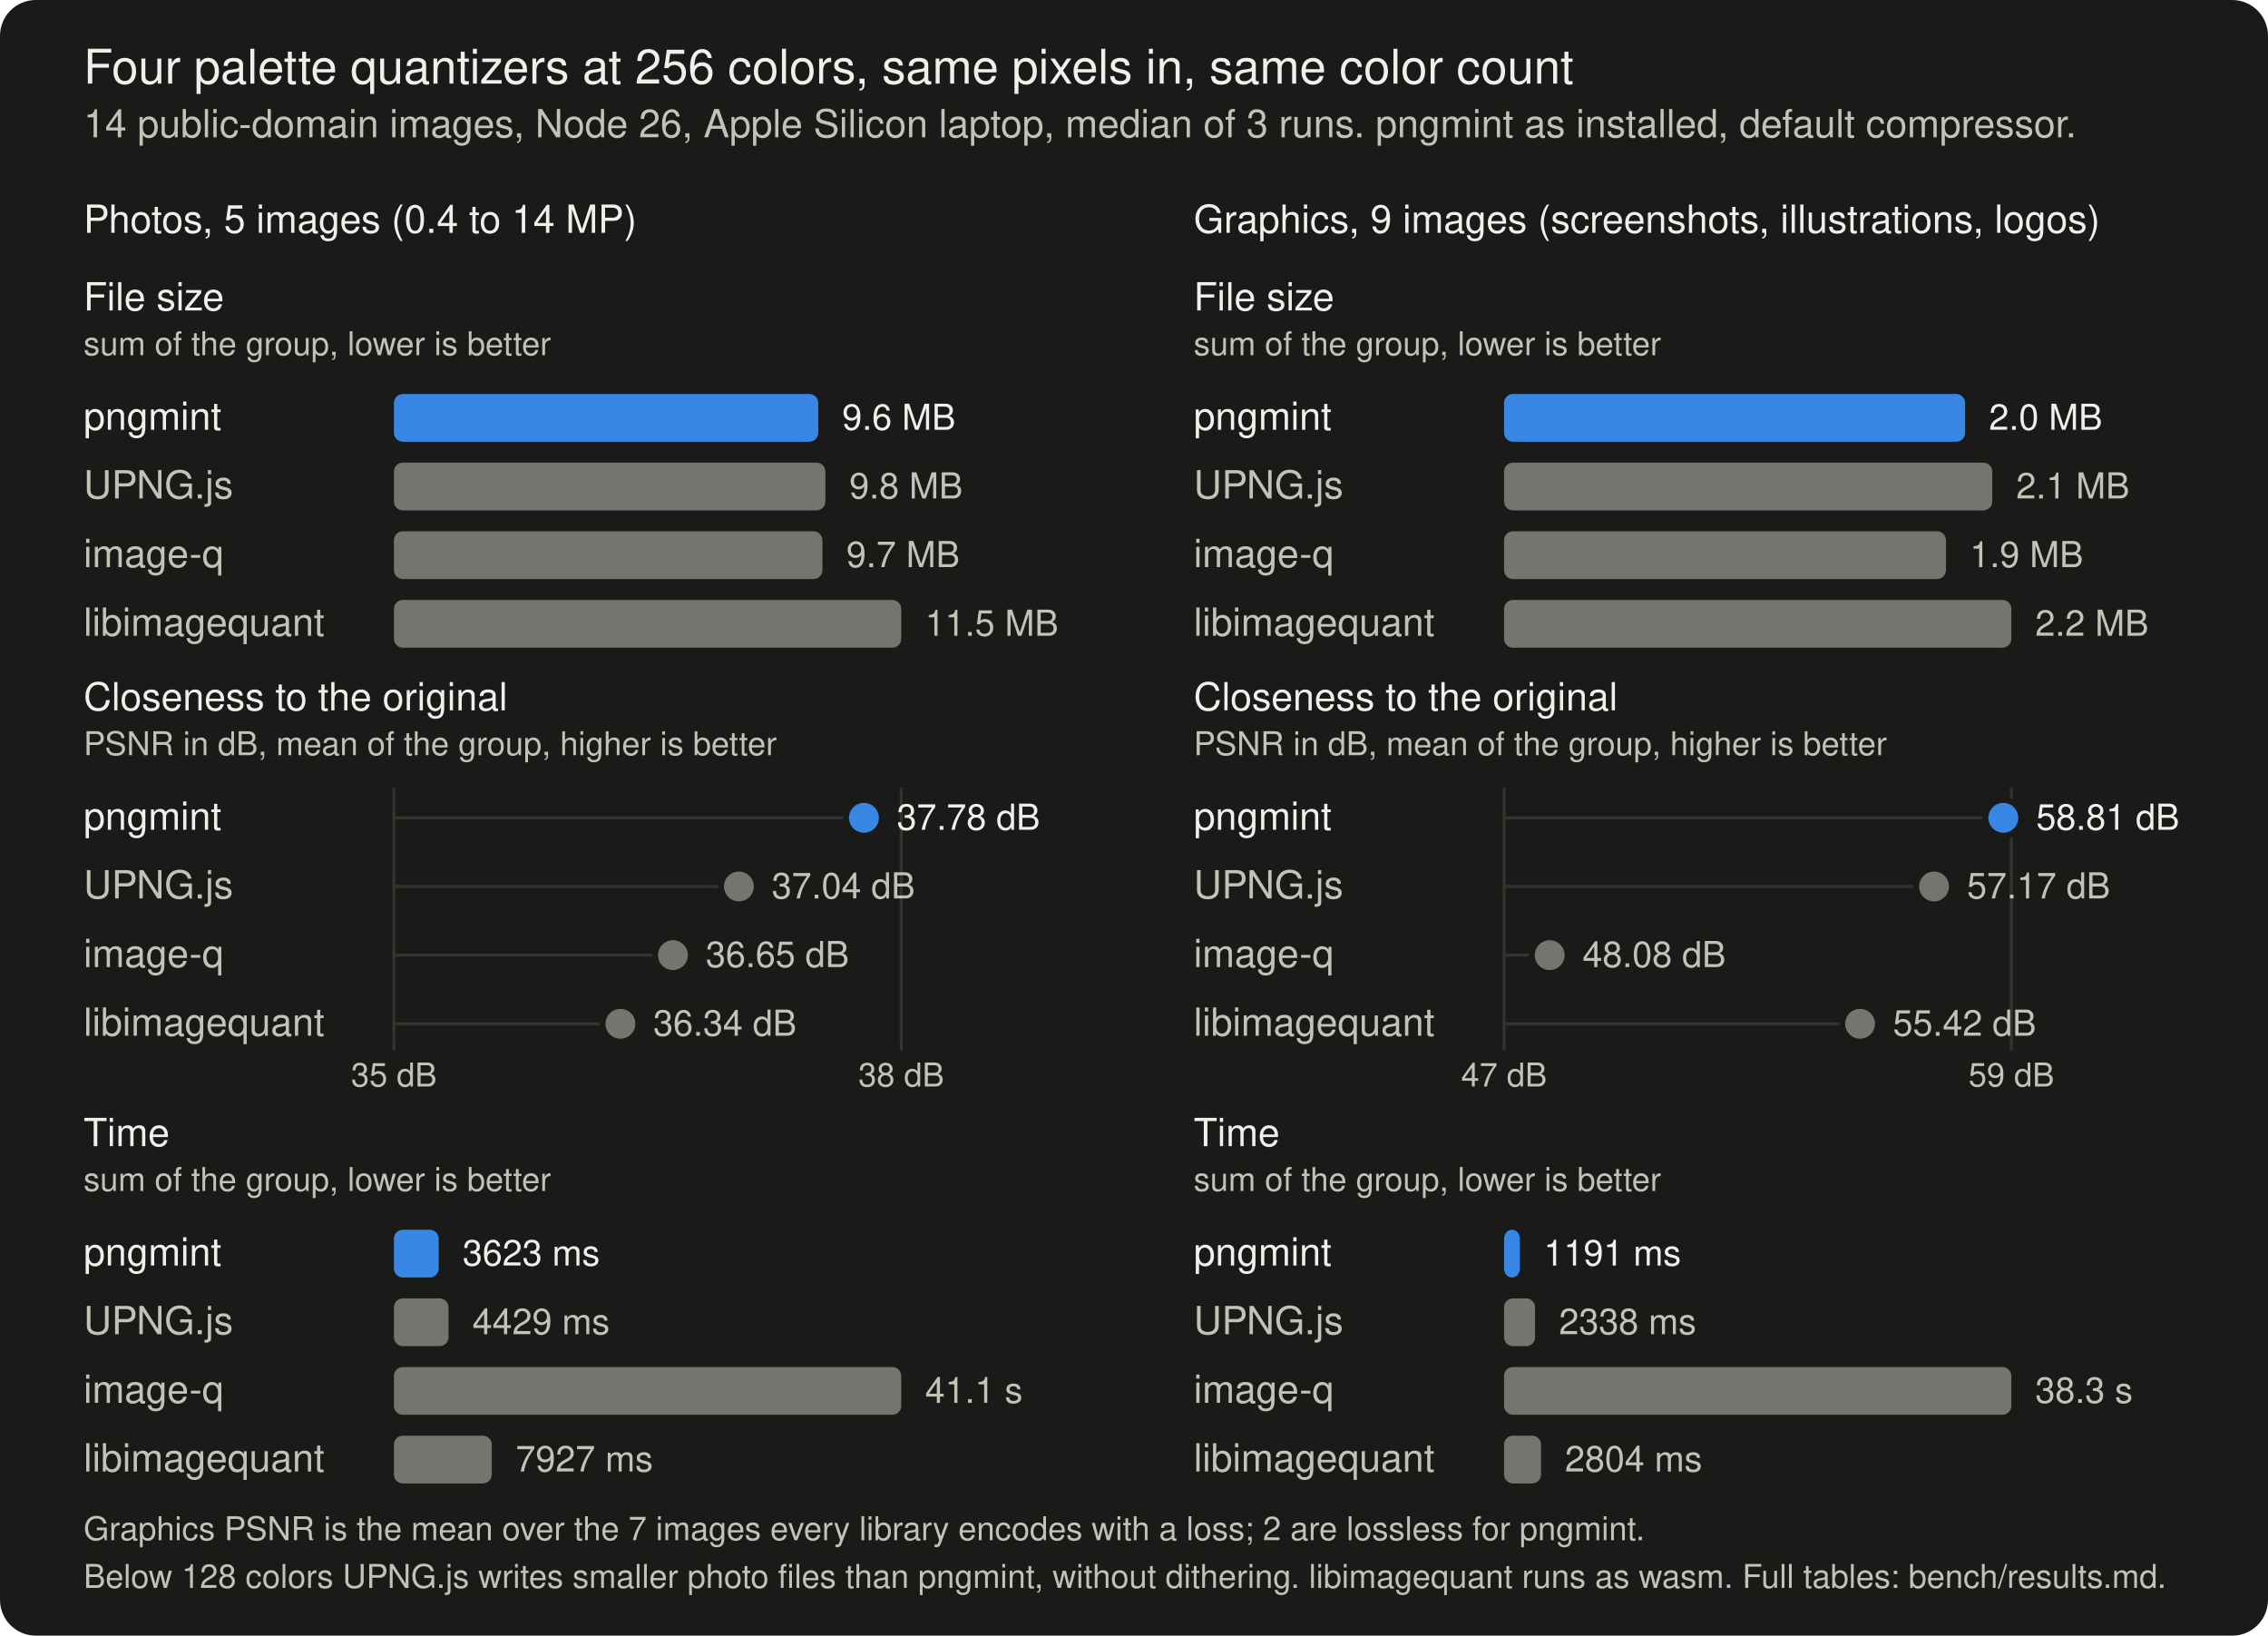
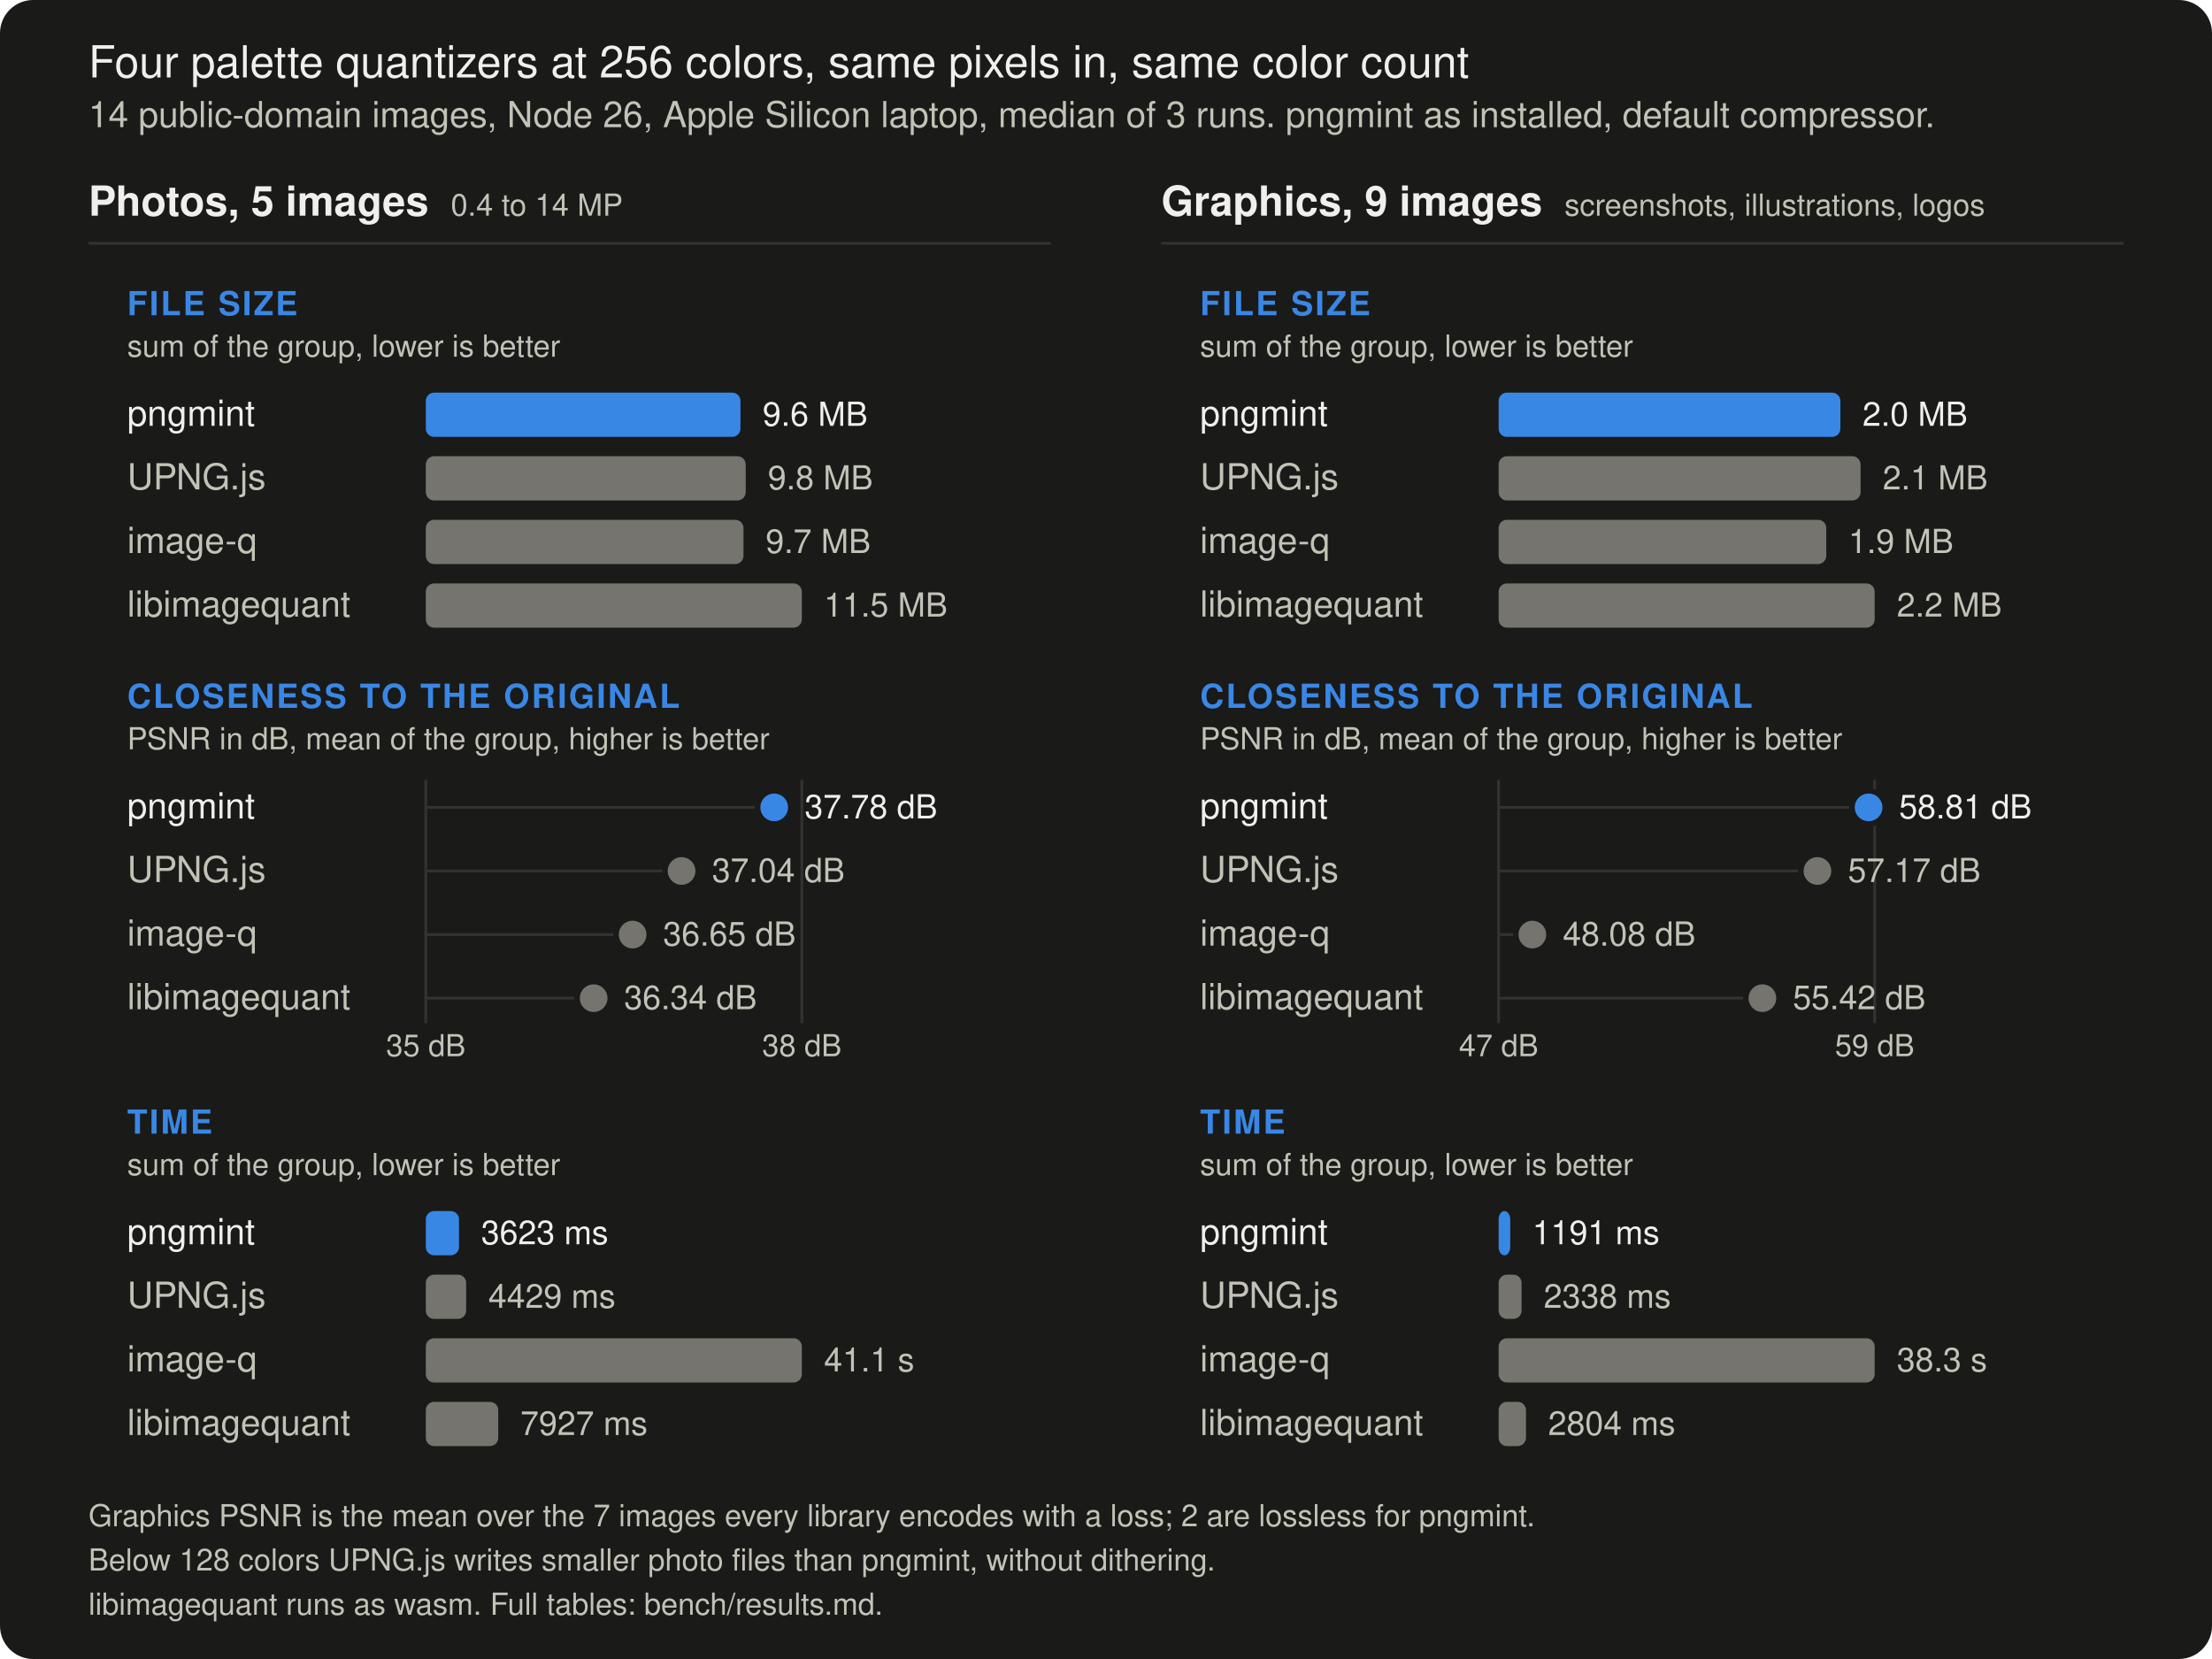
- <svg xmlns="http://www.w3.org/2000/svg" viewBox="0 0 760 548" width="760" height="548" font-family="system-ui, -apple-system, &quot;Segoe UI&quot;, Helvetica, Arial, sans-serif" font-size="13">
-   <rect width="760" height="548" rx="12" fill="#1a1a19" />
-   <text x="28" y="28" font-size="16" font-weight="500" fill="#f0efec">Four palette quantizers at 256 colors, same pixels in, same color count</text>
-   <text x="28" y="46" fill="#c3c2b7">14 public-domain images, Node 26, Apple Silicon laptop, median of 3 runs. pngmint as installed, default compressor.</text>
-   <text x="28" y="78" font-weight="500" fill="#f0efec">Photos, 5 images (0.4 to 14 MP)</text>
-   <text x="28" y="104" fill="#f0efec" font-weight="500">File size</text>
-   <text x="28" y="119" fill="#c3c2b7" font-size="11">sum of the group, lower is better</text>
-   <text x="28" y="144" fill="#f0efec" font-weight="500">pngmint</text>
-   <rect x="132" y="132" width="142.2" height="16" rx="3" fill="#3987e5" />
-   <text x="282.2" y="144" fill="#f0efec" font-size="12">9.6 MB</text>
-   <text x="28" y="167" fill="#c3c2b7" font-weight="400">UPNG.js</text>
-   <rect x="132" y="155" width="144.6" height="16" rx="3" fill="#75746e" />
-   <text x="284.6" y="167" fill="#c3c2b7" font-size="12">9.8 MB</text>
-   <text x="28" y="190" fill="#c3c2b7" font-weight="400">image-q</text>
-   <rect x="132" y="178" width="143.6" height="16" rx="3" fill="#75746e" />
-   <text x="283.6" y="190" fill="#c3c2b7" font-size="12">9.7 MB</text>
-   <text x="28" y="213" fill="#c3c2b7" font-weight="400">libimagequant</text>
-   <rect x="132" y="201" width="170.0" height="16" rx="3" fill="#75746e" />
-   <text x="310.0" y="213" fill="#c3c2b7" font-size="12">11.5 MB</text>
-   <text x="28" y="238" fill="#f0efec" font-weight="500">Closeness to the original</text>
-   <text x="28" y="253" fill="#c3c2b7" font-size="11">PSNR in dB, mean of the group, higher is better</text>
-   <line x1="132" x2="132" y1="264" y2="352" stroke="#33332f" stroke-width="1" />
-   <text x="132" y="364" text-anchor="middle" fill="#c3c2b7" font-size="11">35 dB</text>
-   <line x1="302" x2="302" y1="264" y2="352" stroke="#33332f" stroke-width="1" />
-   <text x="302" y="364" text-anchor="middle" fill="#c3c2b7" font-size="11">38 dB</text>
-   <text x="28" y="278" fill="#f0efec" font-weight="500">pngmint</text>
-   <line x1="132" x2="289.5" y1="274" y2="274" stroke="#33332f" stroke-width="1" />
-   <circle cx="289.5" cy="274" r="6" fill="#3987e5" stroke="#1a1a19" stroke-width="2" />
-   <text x="300.5" y="278" fill="#f0efec" font-size="12">37.78 dB</text>
-   <text x="28" y="301" fill="#c3c2b7" font-weight="400">UPNG.js</text>
-   <line x1="132" x2="247.6" y1="297" y2="297" stroke="#33332f" stroke-width="1" />
-   <circle cx="247.6" cy="297" r="6" fill="#75746e" stroke="#1a1a19" stroke-width="2" />
-   <text x="258.6" y="301" fill="#c3c2b7" font-size="12">37.04 dB</text>
-   <text x="28" y="324" fill="#c3c2b7" font-weight="400">image-q</text>
-   <line x1="132" x2="225.5" y1="320" y2="320" stroke="#33332f" stroke-width="1" />
-   <circle cx="225.5" cy="320" r="6" fill="#75746e" stroke="#1a1a19" stroke-width="2" />
-   <text x="236.5" y="324" fill="#c3c2b7" font-size="12">36.65 dB</text>
-   <text x="28" y="347" fill="#c3c2b7" font-weight="400">libimagequant</text>
-   <line x1="132" x2="207.9" y1="343" y2="343" stroke="#33332f" stroke-width="1" />
-   <circle cx="207.9" cy="343" r="6" fill="#75746e" stroke="#1a1a19" stroke-width="2" />
-   <text x="218.9" y="347" fill="#c3c2b7" font-size="12">36.34 dB</text>
-   <text x="28" y="384" fill="#f0efec" font-weight="500">Time</text>
-   <text x="28" y="399" fill="#c3c2b7" font-size="11">sum of the group, lower is better</text>
-   <text x="28" y="424" fill="#f0efec" font-weight="500">pngmint</text>
-   <rect x="132" y="412" width="15.0" height="16" rx="3" fill="#3987e5" />
-   <text x="155.0" y="424" fill="#f0efec" font-size="12">3623 ms</text>
-   <text x="28" y="447" fill="#c3c2b7" font-weight="400">UPNG.js</text>
-   <rect x="132" y="435" width="18.3" height="16" rx="3" fill="#75746e" />
-   <text x="158.3" y="447" fill="#c3c2b7" font-size="12">4429 ms</text>
-   <text x="28" y="470" fill="#c3c2b7" font-weight="400">image-q</text>
-   <rect x="132" y="458" width="170.0" height="16" rx="3" fill="#75746e" />
-   <text x="310.0" y="470" fill="#c3c2b7" font-size="12">41.1 s</text>
-   <text x="28" y="493" fill="#c3c2b7" font-weight="400">libimagequant</text>
-   <rect x="132" y="481" width="32.8" height="16" rx="3" fill="#75746e" />
-   <text x="172.8" y="493" fill="#c3c2b7" font-size="12">7927 ms</text>
-   <text x="400" y="78" font-weight="500" fill="#f0efec">Graphics, 9 images (screenshots, illustrations, logos)</text>
-   <text x="400" y="104" fill="#f0efec" font-weight="500">File size</text>
-   <text x="400" y="119" fill="#c3c2b7" font-size="11">sum of the group, lower is better</text>
-   <text x="400" y="144" fill="#f0efec" font-weight="500">pngmint</text>
-   <rect x="504" y="132" width="154.5" height="16" rx="3" fill="#3987e5" />
-   <text x="666.5" y="144" fill="#f0efec" font-size="12">2.0 MB</text>
-   <text x="400" y="167" fill="#c3c2b7" font-weight="400">UPNG.js</text>
-   <rect x="504" y="155" width="163.6" height="16" rx="3" fill="#75746e" />
-   <text x="675.6" y="167" fill="#c3c2b7" font-size="12">2.1 MB</text>
-   <text x="400" y="190" fill="#c3c2b7" font-weight="400">image-q</text>
-   <rect x="504" y="178" width="148.1" height="16" rx="3" fill="#75746e" />
-   <text x="660.1" y="190" fill="#c3c2b7" font-size="12">1.9 MB</text>
-   <text x="400" y="213" fill="#c3c2b7" font-weight="400">libimagequant</text>
-   <rect x="504" y="201" width="170.0" height="16" rx="3" fill="#75746e" />
-   <text x="682.0" y="213" fill="#c3c2b7" font-size="12">2.2 MB</text>
-   <text x="400" y="238" fill="#f0efec" font-weight="500">Closeness to the original</text>
-   <text x="400" y="253" fill="#c3c2b7" font-size="11">PSNR in dB, mean of the group, higher is better</text>
-   <line x1="504" x2="504" y1="264" y2="352" stroke="#33332f" stroke-width="1" />
-   <text x="504" y="364" text-anchor="middle" fill="#c3c2b7" font-size="11">47 dB</text>
-   <line x1="674" x2="674" y1="264" y2="352" stroke="#33332f" stroke-width="1" />
-   <text x="674" y="364" text-anchor="middle" fill="#c3c2b7" font-size="11">59 dB</text>
-   <text x="400" y="278" fill="#f0efec" font-weight="500">pngmint</text>
-   <line x1="504" x2="671.3" y1="274" y2="274" stroke="#33332f" stroke-width="1" />
-   <circle cx="671.3" cy="274" r="6" fill="#3987e5" stroke="#1a1a19" stroke-width="2" />
-   <text x="682.3" y="278" fill="#f0efec" font-size="12">58.81 dB</text>
-   <text x="400" y="301" fill="#c3c2b7" font-weight="400">UPNG.js</text>
-   <line x1="504" x2="648.1" y1="297" y2="297" stroke="#33332f" stroke-width="1" />
-   <circle cx="648.1" cy="297" r="6" fill="#75746e" stroke="#1a1a19" stroke-width="2" />
-   <text x="659.1" y="301" fill="#c3c2b7" font-size="12">57.17 dB</text>
-   <text x="400" y="324" fill="#c3c2b7" font-weight="400">image-q</text>
-   <line x1="504" x2="519.3" y1="320" y2="320" stroke="#33332f" stroke-width="1" />
-   <circle cx="519.3" cy="320" r="6" fill="#75746e" stroke="#1a1a19" stroke-width="2" />
-   <text x="530.3" y="324" fill="#c3c2b7" font-size="12">48.08 dB</text>
-   <text x="400" y="347" fill="#c3c2b7" font-weight="400">libimagequant</text>
-   <line x1="504" x2="623.3" y1="343" y2="343" stroke="#33332f" stroke-width="1" />
-   <circle cx="623.3" cy="343" r="6" fill="#75746e" stroke="#1a1a19" stroke-width="2" />
-   <text x="634.3" y="347" fill="#c3c2b7" font-size="12">55.42 dB</text>
-   <text x="400" y="384" fill="#f0efec" font-weight="500">Time</text>
-   <text x="400" y="399" fill="#c3c2b7" font-size="11">sum of the group, lower is better</text>
-   <text x="400" y="424" fill="#f0efec" font-weight="500">pngmint</text>
-   <rect x="504" y="412" width="5.3" height="16" rx="3" fill="#3987e5" />
-   <text x="517.3" y="424" fill="#f0efec" font-size="12">1191 ms</text>
-   <text x="400" y="447" fill="#c3c2b7" font-weight="400">UPNG.js</text>
-   <rect x="504" y="435" width="10.4" height="16" rx="3" fill="#75746e" />
-   <text x="522.4" y="447" fill="#c3c2b7" font-size="12">2338 ms</text>
-   <text x="400" y="470" fill="#c3c2b7" font-weight="400">image-q</text>
-   <rect x="504" y="458" width="170.0" height="16" rx="3" fill="#75746e" />
-   <text x="682.0" y="470" fill="#c3c2b7" font-size="12">38.3 s</text>
-   <text x="400" y="493" fill="#c3c2b7" font-weight="400">libimagequant</text>
-   <rect x="504" y="481" width="12.4" height="16" rx="3" fill="#75746e" />
-   <text x="524.4" y="493" fill="#c3c2b7" font-size="12">2804 ms</text>
-   <text x="28" y="516" fill="#c3c2b7" font-size="11">Graphics PSNR is the mean over the 7 images every library encodes with a loss; 2 are lossless for pngmint.</text>
-   <text x="28" y="532" fill="#c3c2b7" font-size="11">Below 128 colors UPNG.js writes smaller photo files than pngmint, without dithering. libimagequant runs as wasm. Full tables: bench/results.md.</text>
+ <svg xmlns="http://www.w3.org/2000/svg" viewBox="0 0 800 600" width="800" height="600" font-family="system-ui, -apple-system, &quot;Segoe UI&quot;, Helvetica, Arial, sans-serif" font-size="13">
+   <rect width="800" height="600" rx="12" fill="#1a1a19" />
+   <text x="32" y="28" font-size="16" font-weight="500" fill="#f0efec">Four palette quantizers at 256 colors, same pixels in, same color count</text>
+   <text x="32" y="46" fill="#c3c2b7">14 public-domain images, Node 26, Apple Silicon laptop, median of 3 runs. pngmint as installed, default compressor.</text>
+   <text x="32" y="78" font-size="15" font-weight="600" fill="#f0efec">Photos, 5 images<tspan dx="8" font-size="11" font-weight="400" fill="#c3c2b7">0.4 to 14 MP</tspan>
+   </text>
+   <line x1="32" x2="380" y1="88" y2="88" stroke="#33332f" stroke-width="1" />
+   <text x="46" y="114" fill="#3987e5" font-size="12" font-weight="600" letter-spacing="0.06em">FILE SIZE</text>
+   <text x="46" y="129" fill="#c3c2b7" font-size="11">sum of the group, lower is better</text>
+   <text x="46" y="154" fill="#f0efec" font-weight="500">pngmint</text>
+   <rect x="154" y="142" width="113.8" height="16" rx="3" fill="#3987e5" />
+   <text x="275.8" y="154" fill="#f0efec" font-size="12">9.6 MB</text>
+   <text x="46" y="177" fill="#c3c2b7" font-weight="400">UPNG.js</text>
+   <rect x="154" y="165" width="115.7" height="16" rx="3" fill="#75746e" />
+   <text x="277.7" y="177" fill="#c3c2b7" font-size="12">9.8 MB</text>
+   <text x="46" y="200" fill="#c3c2b7" font-weight="400">image-q</text>
+   <rect x="154" y="188" width="114.9" height="16" rx="3" fill="#75746e" />
+   <text x="276.9" y="200" fill="#c3c2b7" font-size="12">9.7 MB</text>
+   <text x="46" y="223" fill="#c3c2b7" font-weight="400">libimagequant</text>
+   <rect x="154" y="211" width="136.0" height="16" rx="3" fill="#75746e" />
+   <text x="298.0" y="223" fill="#c3c2b7" font-size="12">11.5 MB</text>
+   <text x="46" y="256" fill="#3987e5" font-size="12" font-weight="600" letter-spacing="0.06em">CLOSENESS TO THE ORIGINAL</text>
+   <text x="46" y="271" fill="#c3c2b7" font-size="11">PSNR in dB, mean of the group, higher is better</text>
+   <line x1="154" x2="154" y1="282" y2="370" stroke="#33332f" stroke-width="1" />
+   <text x="154" y="382" text-anchor="middle" fill="#c3c2b7" font-size="11">35 dB</text>
+   <line x1="290" x2="290" y1="282" y2="370" stroke="#33332f" stroke-width="1" />
+   <text x="290" y="382" text-anchor="middle" fill="#c3c2b7" font-size="11">38 dB</text>
+   <text x="46" y="296" fill="#f0efec" font-weight="500">pngmint</text>
+   <line x1="154" x2="280.0" y1="292" y2="292" stroke="#33332f" stroke-width="1" />
+   <circle cx="280.0" cy="292" r="6" fill="#3987e5" stroke="#1a1a19" stroke-width="2" />
+   <text x="291.0" y="296" fill="#f0efec" font-size="12">37.78 dB</text>
+   <text x="46" y="319" fill="#c3c2b7" font-weight="400">UPNG.js</text>
+   <line x1="154" x2="246.5" y1="315" y2="315" stroke="#33332f" stroke-width="1" />
+   <circle cx="246.5" cy="315" r="6" fill="#75746e" stroke="#1a1a19" stroke-width="2" />
+   <text x="257.5" y="319" fill="#c3c2b7" font-size="12">37.04 dB</text>
+   <text x="46" y="342" fill="#c3c2b7" font-weight="400">image-q</text>
+   <line x1="154" x2="228.8" y1="338" y2="338" stroke="#33332f" stroke-width="1" />
+   <circle cx="228.8" cy="338" r="6" fill="#75746e" stroke="#1a1a19" stroke-width="2" />
+   <text x="239.8" y="342" fill="#c3c2b7" font-size="12">36.65 dB</text>
+   <text x="46" y="365" fill="#c3c2b7" font-weight="400">libimagequant</text>
+   <line x1="154" x2="214.7" y1="361" y2="361" stroke="#33332f" stroke-width="1" />
+   <circle cx="214.7" cy="361" r="6" fill="#75746e" stroke="#1a1a19" stroke-width="2" />
+   <text x="225.7" y="365" fill="#c3c2b7" font-size="12">36.34 dB</text>
+   <text x="46" y="410" fill="#3987e5" font-size="12" font-weight="600" letter-spacing="0.06em">TIME</text>
+   <text x="46" y="425" fill="#c3c2b7" font-size="11">sum of the group, lower is better</text>
+   <text x="46" y="450" fill="#f0efec" font-weight="500">pngmint</text>
+   <rect x="154" y="438" width="12.0" height="16" rx="3" fill="#3987e5" />
+   <text x="174.0" y="450" fill="#f0efec" font-size="12">3623 ms</text>
+   <text x="46" y="473" fill="#c3c2b7" font-weight="400">UPNG.js</text>
+   <rect x="154" y="461" width="14.6" height="16" rx="3" fill="#75746e" />
+   <text x="176.6" y="473" fill="#c3c2b7" font-size="12">4429 ms</text>
+   <text x="46" y="496" fill="#c3c2b7" font-weight="400">image-q</text>
+   <rect x="154" y="484" width="136.0" height="16" rx="3" fill="#75746e" />
+   <text x="298.0" y="496" fill="#c3c2b7" font-size="12">41.1 s</text>
+   <text x="46" y="519" fill="#c3c2b7" font-weight="400">libimagequant</text>
+   <rect x="154" y="507" width="26.2" height="16" rx="3" fill="#75746e" />
+   <text x="188.2" y="519" fill="#c3c2b7" font-size="12">7927 ms</text>
+   <text x="420" y="78" font-size="15" font-weight="600" fill="#f0efec">Graphics, 9 images<tspan dx="8" font-size="11" font-weight="400" fill="#c3c2b7">screenshots, illustrations, logos</tspan>
+   </text>
+   <line x1="420" x2="768" y1="88" y2="88" stroke="#33332f" stroke-width="1" />
+   <text x="434" y="114" fill="#3987e5" font-size="12" font-weight="600" letter-spacing="0.06em">FILE SIZE</text>
+   <text x="434" y="129" fill="#c3c2b7" font-size="11">sum of the group, lower is better</text>
+   <text x="434" y="154" fill="#f0efec" font-weight="500">pngmint</text>
+   <rect x="542" y="142" width="123.6" height="16" rx="3" fill="#3987e5" />
+   <text x="673.6" y="154" fill="#f0efec" font-size="12">2.0 MB</text>
+   <text x="434" y="177" fill="#c3c2b7" font-weight="400">UPNG.js</text>
+   <rect x="542" y="165" width="130.9" height="16" rx="3" fill="#75746e" />
+   <text x="680.9" y="177" fill="#c3c2b7" font-size="12">2.1 MB</text>
+   <text x="434" y="200" fill="#c3c2b7" font-weight="400">image-q</text>
+   <rect x="542" y="188" width="118.5" height="16" rx="3" fill="#75746e" />
+   <text x="668.5" y="200" fill="#c3c2b7" font-size="12">1.9 MB</text>
+   <text x="434" y="223" fill="#c3c2b7" font-weight="400">libimagequant</text>
+   <rect x="542" y="211" width="136.0" height="16" rx="3" fill="#75746e" />
+   <text x="686.0" y="223" fill="#c3c2b7" font-size="12">2.2 MB</text>
+   <text x="434" y="256" fill="#3987e5" font-size="12" font-weight="600" letter-spacing="0.06em">CLOSENESS TO THE ORIGINAL</text>
+   <text x="434" y="271" fill="#c3c2b7" font-size="11">PSNR in dB, mean of the group, higher is better</text>
+   <line x1="542" x2="542" y1="282" y2="370" stroke="#33332f" stroke-width="1" />
+   <text x="542" y="382" text-anchor="middle" fill="#c3c2b7" font-size="11">47 dB</text>
+   <line x1="678" x2="678" y1="282" y2="370" stroke="#33332f" stroke-width="1" />
+   <text x="678" y="382" text-anchor="middle" fill="#c3c2b7" font-size="11">59 dB</text>
+   <text x="434" y="296" fill="#f0efec" font-weight="500">pngmint</text>
+   <line x1="542" x2="675.8" y1="292" y2="292" stroke="#33332f" stroke-width="1" />
+   <circle cx="675.8" cy="292" r="6" fill="#3987e5" stroke="#1a1a19" stroke-width="2" />
+   <text x="686.8" y="296" fill="#f0efec" font-size="12">58.81 dB</text>
+   <text x="434" y="319" fill="#c3c2b7" font-weight="400">UPNG.js</text>
+   <line x1="542" x2="657.3" y1="315" y2="315" stroke="#33332f" stroke-width="1" />
+   <circle cx="657.3" cy="315" r="6" fill="#75746e" stroke="#1a1a19" stroke-width="2" />
+   <text x="668.3" y="319" fill="#c3c2b7" font-size="12">57.17 dB</text>
+   <text x="434" y="342" fill="#c3c2b7" font-weight="400">image-q</text>
+   <line x1="542" x2="554.2" y1="338" y2="338" stroke="#33332f" stroke-width="1" />
+   <circle cx="554.2" cy="338" r="6" fill="#75746e" stroke="#1a1a19" stroke-width="2" />
+   <text x="565.2" y="342" fill="#c3c2b7" font-size="12">48.08 dB</text>
+   <text x="434" y="365" fill="#c3c2b7" font-weight="400">libimagequant</text>
+   <line x1="542" x2="637.4" y1="361" y2="361" stroke="#33332f" stroke-width="1" />
+   <circle cx="637.4" cy="361" r="6" fill="#75746e" stroke="#1a1a19" stroke-width="2" />
+   <text x="648.4" y="365" fill="#c3c2b7" font-size="12">55.42 dB</text>
+   <text x="434" y="410" fill="#3987e5" font-size="12" font-weight="600" letter-spacing="0.06em">TIME</text>
+   <text x="434" y="425" fill="#c3c2b7" font-size="11">sum of the group, lower is better</text>
+   <text x="434" y="450" fill="#f0efec" font-weight="500">pngmint</text>
+   <rect x="542" y="438" width="4.2" height="16" rx="3" fill="#3987e5" />
+   <text x="554.2" y="450" fill="#f0efec" font-size="12">1191 ms</text>
+   <text x="434" y="473" fill="#c3c2b7" font-weight="400">UPNG.js</text>
+   <rect x="542" y="461" width="8.3" height="16" rx="3" fill="#75746e" />
+   <text x="558.3" y="473" fill="#c3c2b7" font-size="12">2338 ms</text>
+   <text x="434" y="496" fill="#c3c2b7" font-weight="400">image-q</text>
+   <rect x="542" y="484" width="136.0" height="16" rx="3" fill="#75746e" />
+   <text x="686.0" y="496" fill="#c3c2b7" font-size="12">38.3 s</text>
+   <text x="434" y="519" fill="#c3c2b7" font-weight="400">libimagequant</text>
+   <rect x="542" y="507" width="9.9" height="16" rx="3" fill="#75746e" />
+   <text x="559.9" y="519" fill="#c3c2b7" font-size="12">2804 ms</text>
+   <text x="32" y="552" fill="#c3c2b7" font-size="11">Graphics PSNR is the mean over the 7 images every library encodes with a loss; 2 are lossless for pngmint.</text>
+   <text x="32" y="568" fill="#c3c2b7" font-size="11">Below 128 colors UPNG.js writes smaller photo files than pngmint, without dithering.</text>
+   <text x="32" y="584" fill="#c3c2b7" font-size="11">libimagequant runs as wasm. Full tables: bench/results.md.</text>
</svg>
